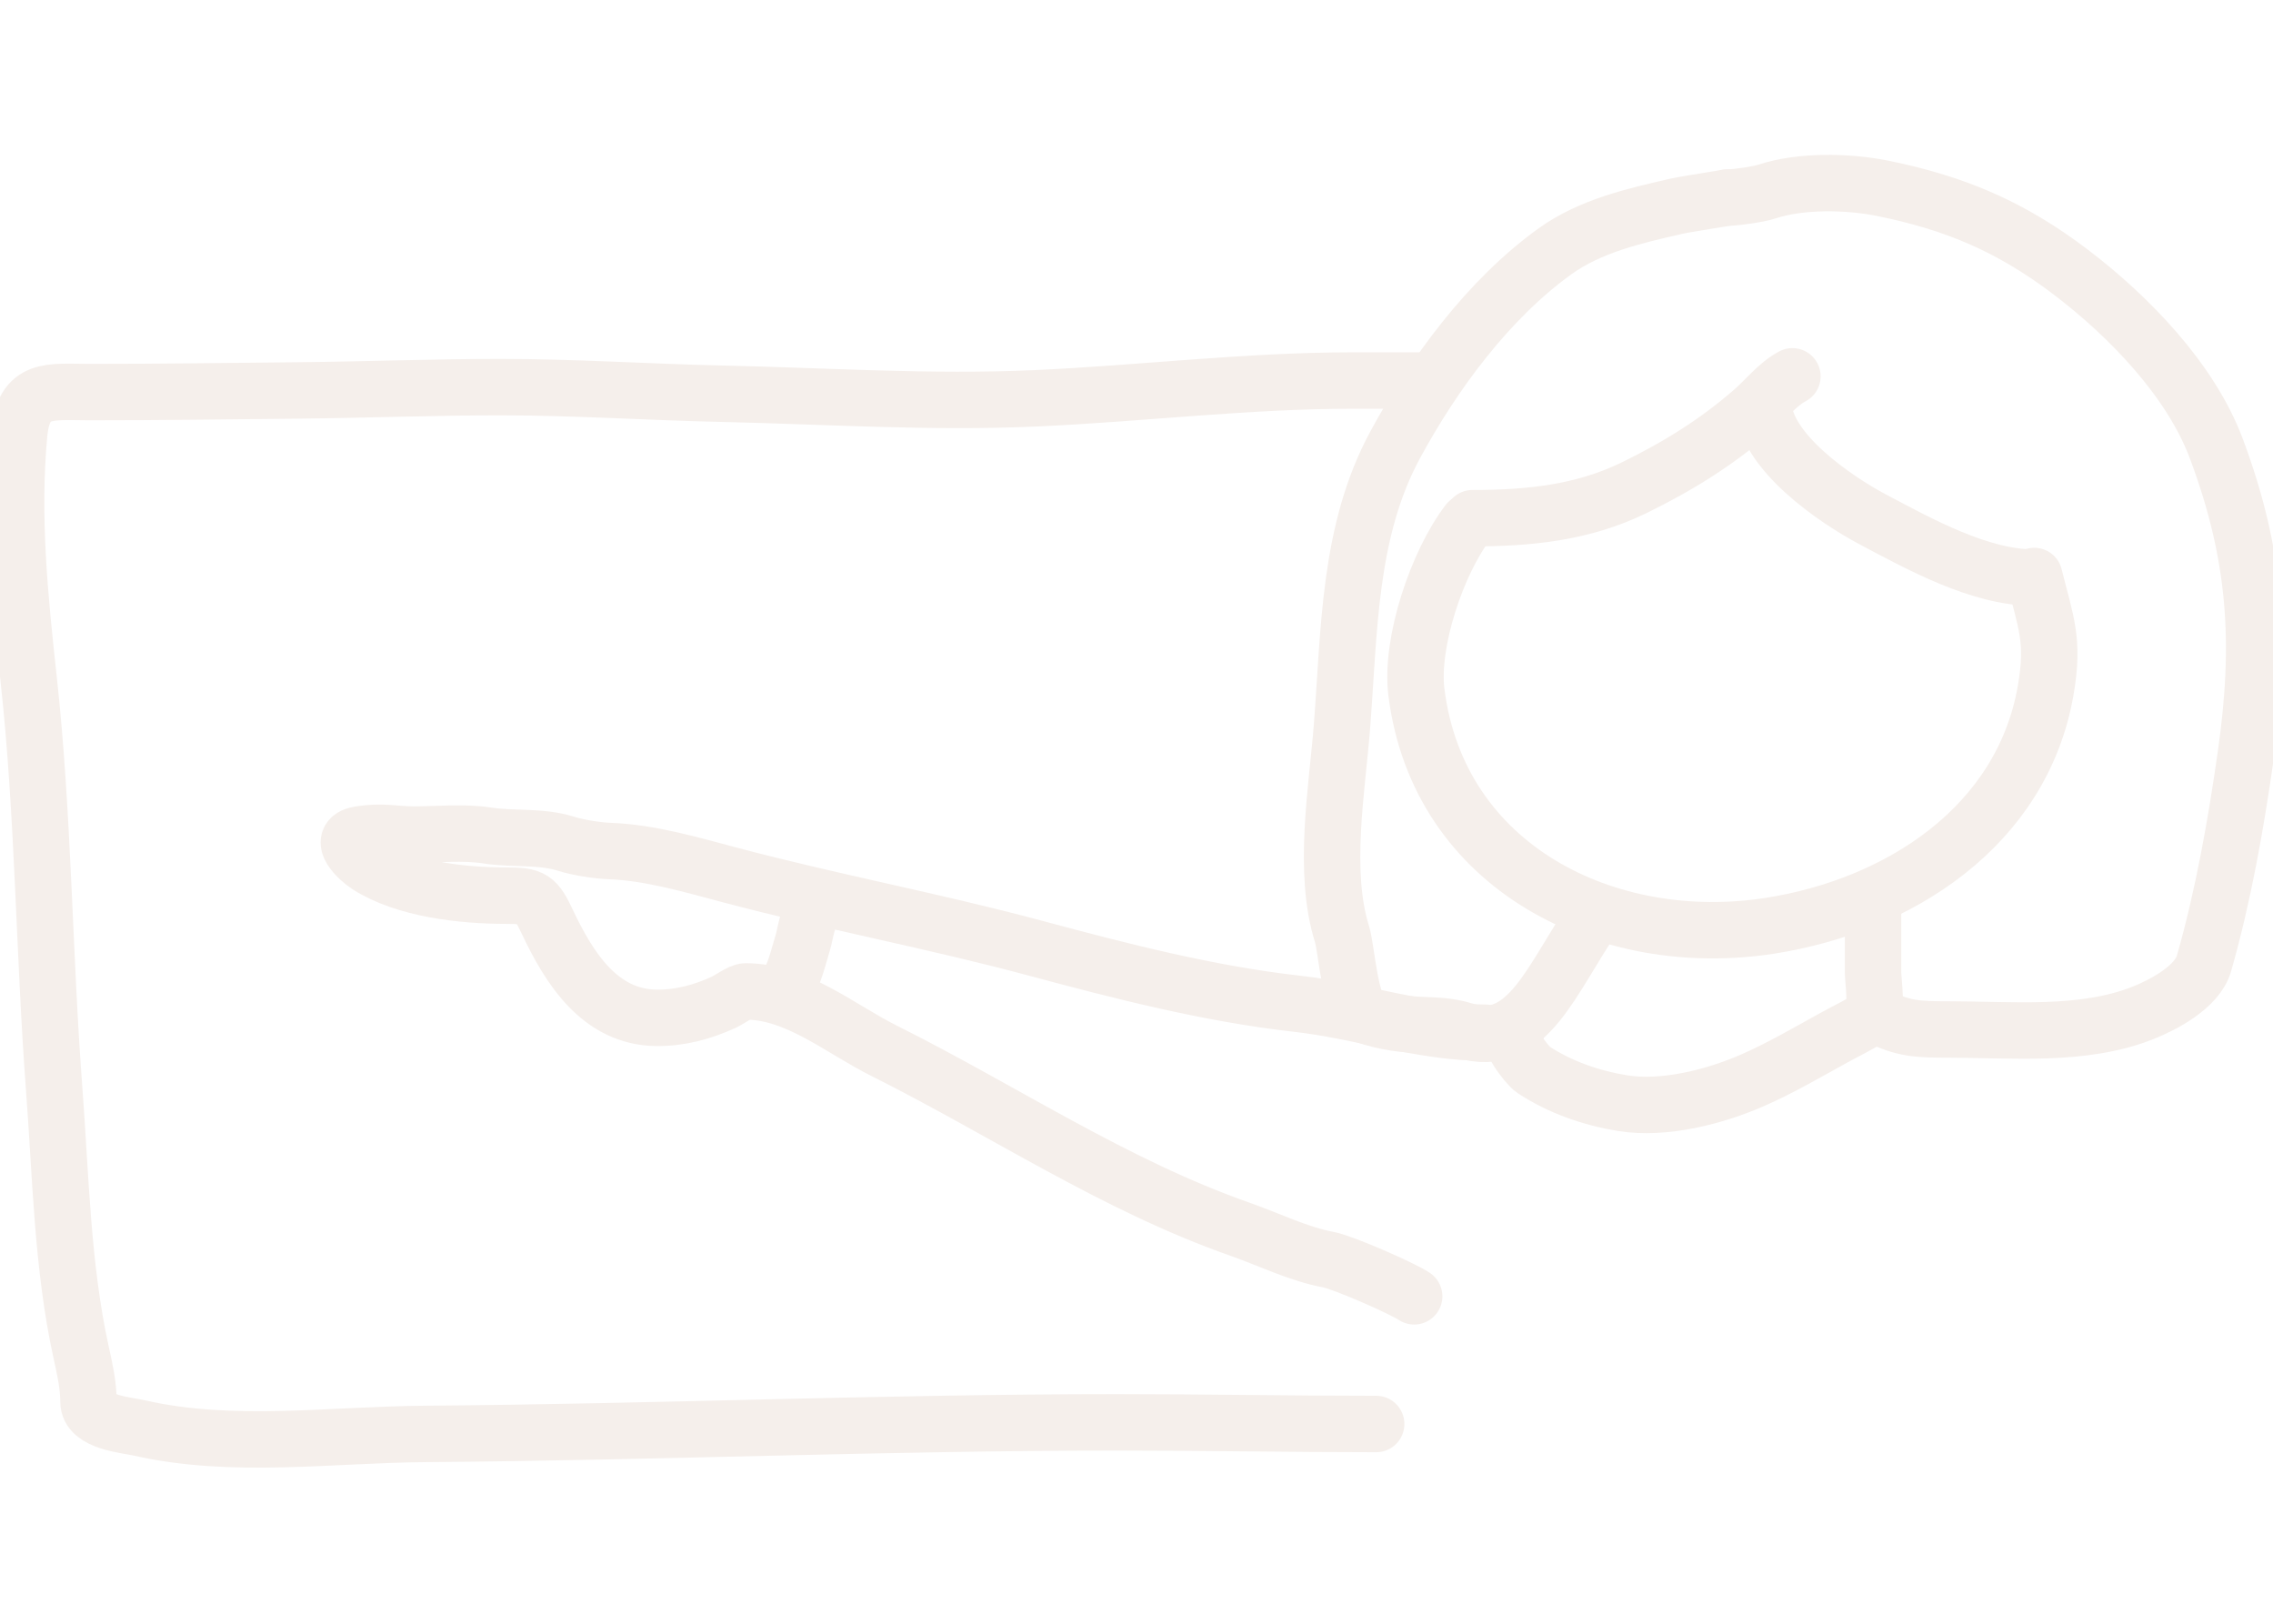
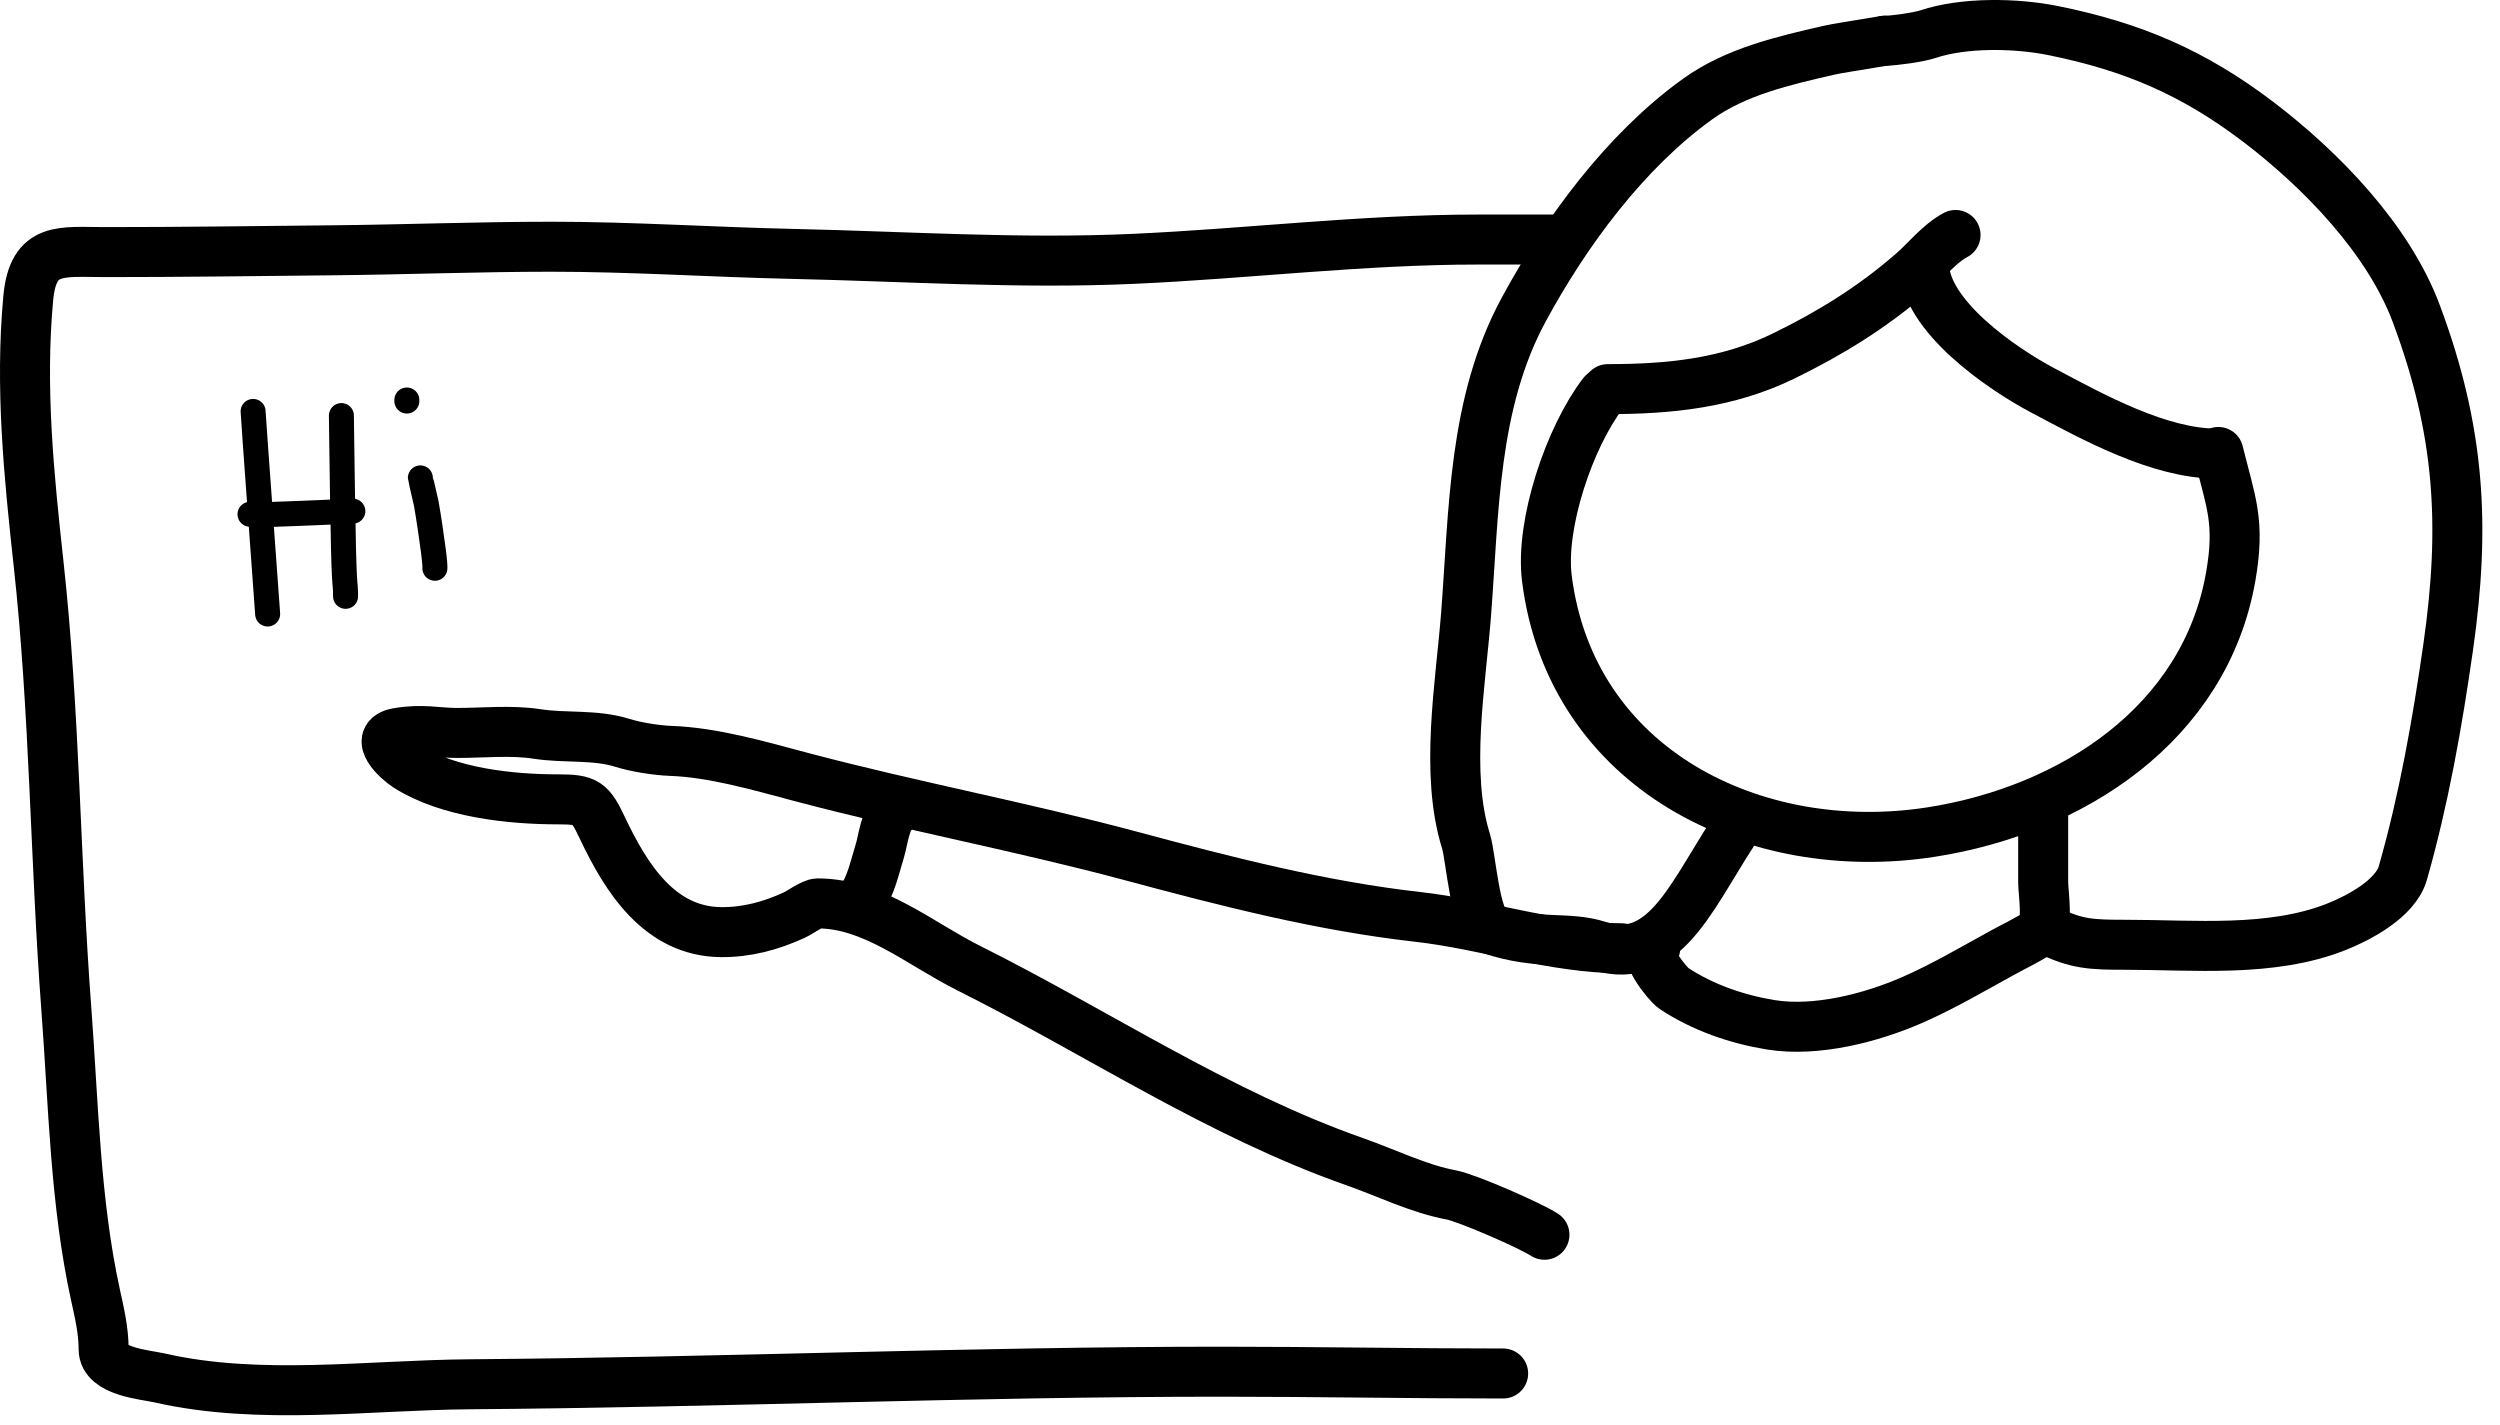
- <svg xmlns="http://www.w3.org/2000/svg" width="35" height="25" viewBox="0 0 282 160" fill="none">
-   <path d="M182.138 44.05C178.288 49.072 174.953 59.012 175.728 65.164C178.473 86.967 199.469 97.273 219.604 94.127C235.579 91.631 250.857 81.813 253.796 64.937C254.888 58.672 253.796 56.474 252.381 50.74" stroke="#F5EFEB" stroke-width="7" stroke-linecap="round" />
-   <path d="M222.377 25.971C220.517 26.956 219.061 28.85 217.49 30.222C212.961 34.174 208.128 37.161 202.735 39.793C196.344 42.912 189.653 43.567 182.684 43.567" stroke="#F5EFEB" stroke-width="7" stroke-linecap="round" />
-   <path d="M218.784 29.285C218.784 35.184 227.711 41.266 232.358 43.726C238.086 46.758 245.611 50.932 252.25 50.932" stroke="#F5EFEB" stroke-width="7" stroke-linecap="round" />
-   <path d="M214.286 3.799C210.688 4.399 208.848 4.67 207.964 4.873C202.784 6.063 197.299 7.309 192.914 10.466C184.647 16.418 177.847 25.69 173.09 34.473C167.288 45.184 167.416 57.536 166.497 69.347C165.884 77.234 164.058 87.399 166.499 95.179C167.054 96.949 167.504 104.28 169.238 105.214C174.972 107.125 177.883 105.936 181.662 107.125C189.598 109.624 192.551 100.443 197.908 92.79" stroke="#F5EFEB" stroke-width="7" stroke-linecap="round" />
-   <path d="M214.286 3.799C215.349 3.799 218.166 3.397 219.194 3.055C223.355 1.668 229.267 1.776 233.562 2.646C242.588 4.474 249.526 7.424 256.933 13.058C264.077 18.491 271.786 26.398 274.983 34.973C279.913 48.193 280.62 58.992 278.621 72.984C277.386 81.626 275.833 90.426 273.438 98.81C272.602 101.736 268.387 103.942 265.844 104.948C258.388 107.9 249.574 106.995 241.746 106.995C237.942 106.995 236.142 106.921 233.016 105.358" stroke="#F5EFEB" stroke-width="7" stroke-linecap="round" />
-   <path d="M184.254 107.394C176.519 107.394 168.688 104.678 160.972 103.81C149.956 102.57 139.113 99.774 128.429 96.903C115.877 93.53 103.074 91.155 90.537 87.823C85.819 86.568 80.608 85.044 75.745 84.864C74.068 84.802 71.781 84.442 70.181 83.942C67.039 82.961 63.671 83.432 60.441 82.93C57.505 82.473 54.294 82.816 51.326 82.816C48.986 82.816 47.402 82.315 44.52 82.816C41.639 83.317 44.514 85.948 45.637 86.662C50.288 89.622 57.39 90.394 62.819 90.394C66.12 90.394 66.512 90.706 67.916 93.671C70.607 99.352 74.415 105.474 81.434 105.551C84.372 105.583 87.135 104.837 89.798 103.616C90.46 103.313 91.885 102.274 92.495 102.274C98.835 102.274 104.149 106.872 109.699 109.647C124.397 116.996 138.243 126.303 153.849 131.779C157.362 133.011 161.137 134.871 164.796 135.545C166.607 135.879 173.908 139.069 175.449 140.097" stroke="#F5EFEB" stroke-width="7" stroke-linecap="round" />
-   <path d="M177.839 26.491C174.972 26.491 170.755 26.491 167.811 26.491C154.664 26.491 141.581 28.112 128.451 28.698C115.384 29.282 102.639 28.416 89.615 28.129C80.425 27.927 71.276 27.31 62.078 27.31C53.735 27.31 45.41 27.637 37.079 27.72C28.446 27.805 19.818 27.924 11.181 27.924C6.164 27.924 2.927 27.21 2.374 33.159C1.427 43.338 2.448 53.429 3.557 63.563C5.407 80.466 5.44 97.423 6.72 114.358C7.538 125.171 7.72 136.371 10.055 147.004C10.506 149.062 10.976 151.06 10.976 153.171C10.976 155.739 15.716 156.064 17.348 156.437C28.792 159.048 41.197 157.251 52.805 157.165C81.408 156.952 110.029 155.731 138.624 155.731C149.336 155.731 160.027 155.936 170.735 155.936" stroke="#F5EFEB" stroke-width="7" stroke-linecap="round" />
-   <path d="M188.094 107.395C186.42 107.605 189.479 111.485 190.226 111.977C193.535 114.157 197.396 115.498 201.303 116.133C206.462 116.97 212.779 115.342 217.476 113.279C220.987 111.736 224.22 109.833 227.558 107.997C229.037 107.184 230.718 106.388 232.036 105.509C232.996 104.869 232.38 100.941 232.38 99.91C232.38 96.927 232.38 93.944 232.38 90.96" stroke="#F5EFEB" stroke-width="7" stroke-linecap="round" />
-   <path d="M101.66 91.202C101.66 91.491 101.555 91.597 101.32 91.749C100.222 92.46 99.925 95.17 99.604 96.2C99.013 98.096 98.589 100.253 97.416 101.895" stroke="#F5EFEB" stroke-width="7" stroke-linecap="round" />
+ <svg xmlns="http://www.w3.org/2000/svg" width="100" height="57" viewBox="0 0 100 57" fill="none">
+   <path d="M64.121 15.735C62.772 17.494 61.604 20.977 61.875 23.133C62.837 30.773 70.194 34.384 77.25 33.282C82.847 32.407 88.201 28.967 89.231 23.053C89.613 20.858 89.231 20.088 88.735 18.079" stroke="black" stroke-width="2" stroke-linecap="round" />
+   <path d="M78.222 9.399C77.57 9.745 77.06 10.409 76.509 10.889C74.922 12.274 73.229 13.321 71.339 14.243C69.099 15.336 66.755 15.565 64.313 15.565" stroke="black" stroke-width="2" stroke-linecap="round" />
+   <path d="M76.962 10.561C76.962 12.628 80.09 14.759 81.719 15.621C83.726 16.684 86.363 18.146 88.689 18.146" stroke="black" stroke-width="2" stroke-linecap="round" />
+   <path d="M75.386 1.63C74.126 1.841 73.481 1.936 73.171 2.007C71.356 2.424 69.434 2.86 67.897 3.967C65.001 6.052 62.618 9.301 60.951 12.379C58.918 16.132 58.963 20.46 58.641 24.599C58.426 27.363 57.786 30.924 58.641 33.651C58.836 34.271 58.993 36.84 59.601 37.167C61.61 37.837 62.63 37.42 63.954 37.837C66.735 38.712 67.77 35.495 69.647 32.813" stroke="black" stroke-width="2" stroke-linecap="round" />
+   <path d="M75.386 1.63C75.758 1.63 76.746 1.49 77.106 1.37C78.564 0.884 80.635 0.921 82.141 1.226C85.303 1.867 87.734 2.901 90.33 4.875C92.833 6.779 95.534 9.549 96.655 12.554C98.382 17.186 98.63 20.97 97.929 25.873C97.497 28.901 96.953 31.985 96.113 34.923C95.82 35.948 94.343 36.721 93.452 37.074C90.84 38.108 87.751 37.791 85.008 37.791C83.675 37.791 83.045 37.765 81.949 37.217" stroke="black" stroke-width="2" stroke-linecap="round" />
+   <path d="M64.863 37.931C62.152 37.931 59.408 36.979 56.705 36.675C52.844 36.24 49.045 35.261 45.301 34.255C40.903 33.073 36.417 32.24 32.024 31.073C30.37 30.633 28.544 30.099 26.841 30.036C26.253 30.014 25.452 29.888 24.891 29.713C23.79 29.369 22.61 29.534 21.478 29.358C20.449 29.198 19.324 29.318 18.284 29.318C17.464 29.318 16.909 29.143 15.899 29.318C14.89 29.494 15.897 30.416 16.29 30.666C17.92 31.703 20.409 31.974 22.311 31.974C23.468 31.974 23.605 32.083 24.097 33.122C25.04 35.112 26.374 37.258 28.834 37.285C29.863 37.296 30.832 37.035 31.765 36.607C31.997 36.501 32.496 36.136 32.71 36.136C34.931 36.136 36.794 37.748 38.738 38.72C43.889 41.295 48.74 44.557 54.209 46.475C55.44 46.907 56.763 47.559 58.044 47.795C58.679 47.912 61.237 49.03 61.778 49.39" stroke="black" stroke-width="2" stroke-linecap="round" />
+   <path d="M62.615 9.582C61.61 9.582 60.133 9.582 59.101 9.582C54.494 9.582 49.91 10.15 45.309 10.355C40.73 10.56 36.264 10.256 31.701 10.156C28.48 10.085 25.275 9.869 22.052 9.869C19.128 9.869 16.211 9.984 13.292 10.012C10.267 10.042 7.243 10.084 4.217 10.084C2.459 10.084 1.325 9.834 1.131 11.918C0.799 15.485 1.157 19.021 1.546 22.572C2.194 28.495 2.206 34.437 2.654 40.371C2.94 44.16 3.004 48.084 3.822 51.81C3.981 52.532 4.145 53.231 4.145 53.971C4.145 54.871 5.806 54.985 6.378 55.116C10.388 56.031 14.735 55.401 18.802 55.371C28.825 55.296 38.854 54.868 48.874 54.868C52.627 54.868 56.374 54.94 60.126 54.94" stroke="black" stroke-width="2" stroke-linecap="round" />
+   <path d="M66.208 37.931C65.622 38.005 66.693 39.364 66.955 39.537C68.115 40.301 69.468 40.77 70.837 40.993C72.645 41.286 74.858 40.716 76.504 39.993C77.734 39.452 78.867 38.785 80.037 38.142C80.555 37.857 81.144 37.578 81.606 37.27C81.942 37.046 81.727 35.669 81.727 35.308C81.727 34.263 81.727 33.218 81.727 32.172" stroke="black" stroke-width="2" stroke-linecap="round" />
+   <path d="M35.921 32.257C35.921 32.358 35.885 32.395 35.803 32.449C35.418 32.698 35.313 33.647 35.201 34.008C34.994 34.673 34.846 35.428 34.435 36.004" stroke="black" stroke-width="2" stroke-linecap="round" />
+   <path d="M10.124 16.457C10.124 16.485 10.124 16.512 10.22 17.849C10.316 19.187 10.508 21.833 10.706 24.56" stroke="black" stroke-linecap="round" />
+   <path d="M13.656 16.623C13.656 16.637 13.656 16.651 13.67 17.679C13.684 18.708 13.711 20.751 13.739 21.913C13.767 23.075 13.794 23.295 13.809 23.463C13.823 23.631 13.823 23.74 13.823 23.853" stroke="black" stroke-linecap="round" />
+   <path d="M10 20.571C10.082 20.584 10.165 20.598 10.845 20.578C11.524 20.557 12.8 20.503 14.114 20.446" stroke="black" stroke-linecap="round" />
+   <path d="M16.814 19.116C16.814 19.144 16.883 19.377 17.049 20.135C17.146 20.673 17.269 21.523 17.333 22.016C17.396 22.509 17.396 22.618 17.396 22.731" stroke="black" stroke-linecap="round" />
+   <path d="M16.274 16V16.042" stroke="black" stroke-linecap="round" />
</svg>
